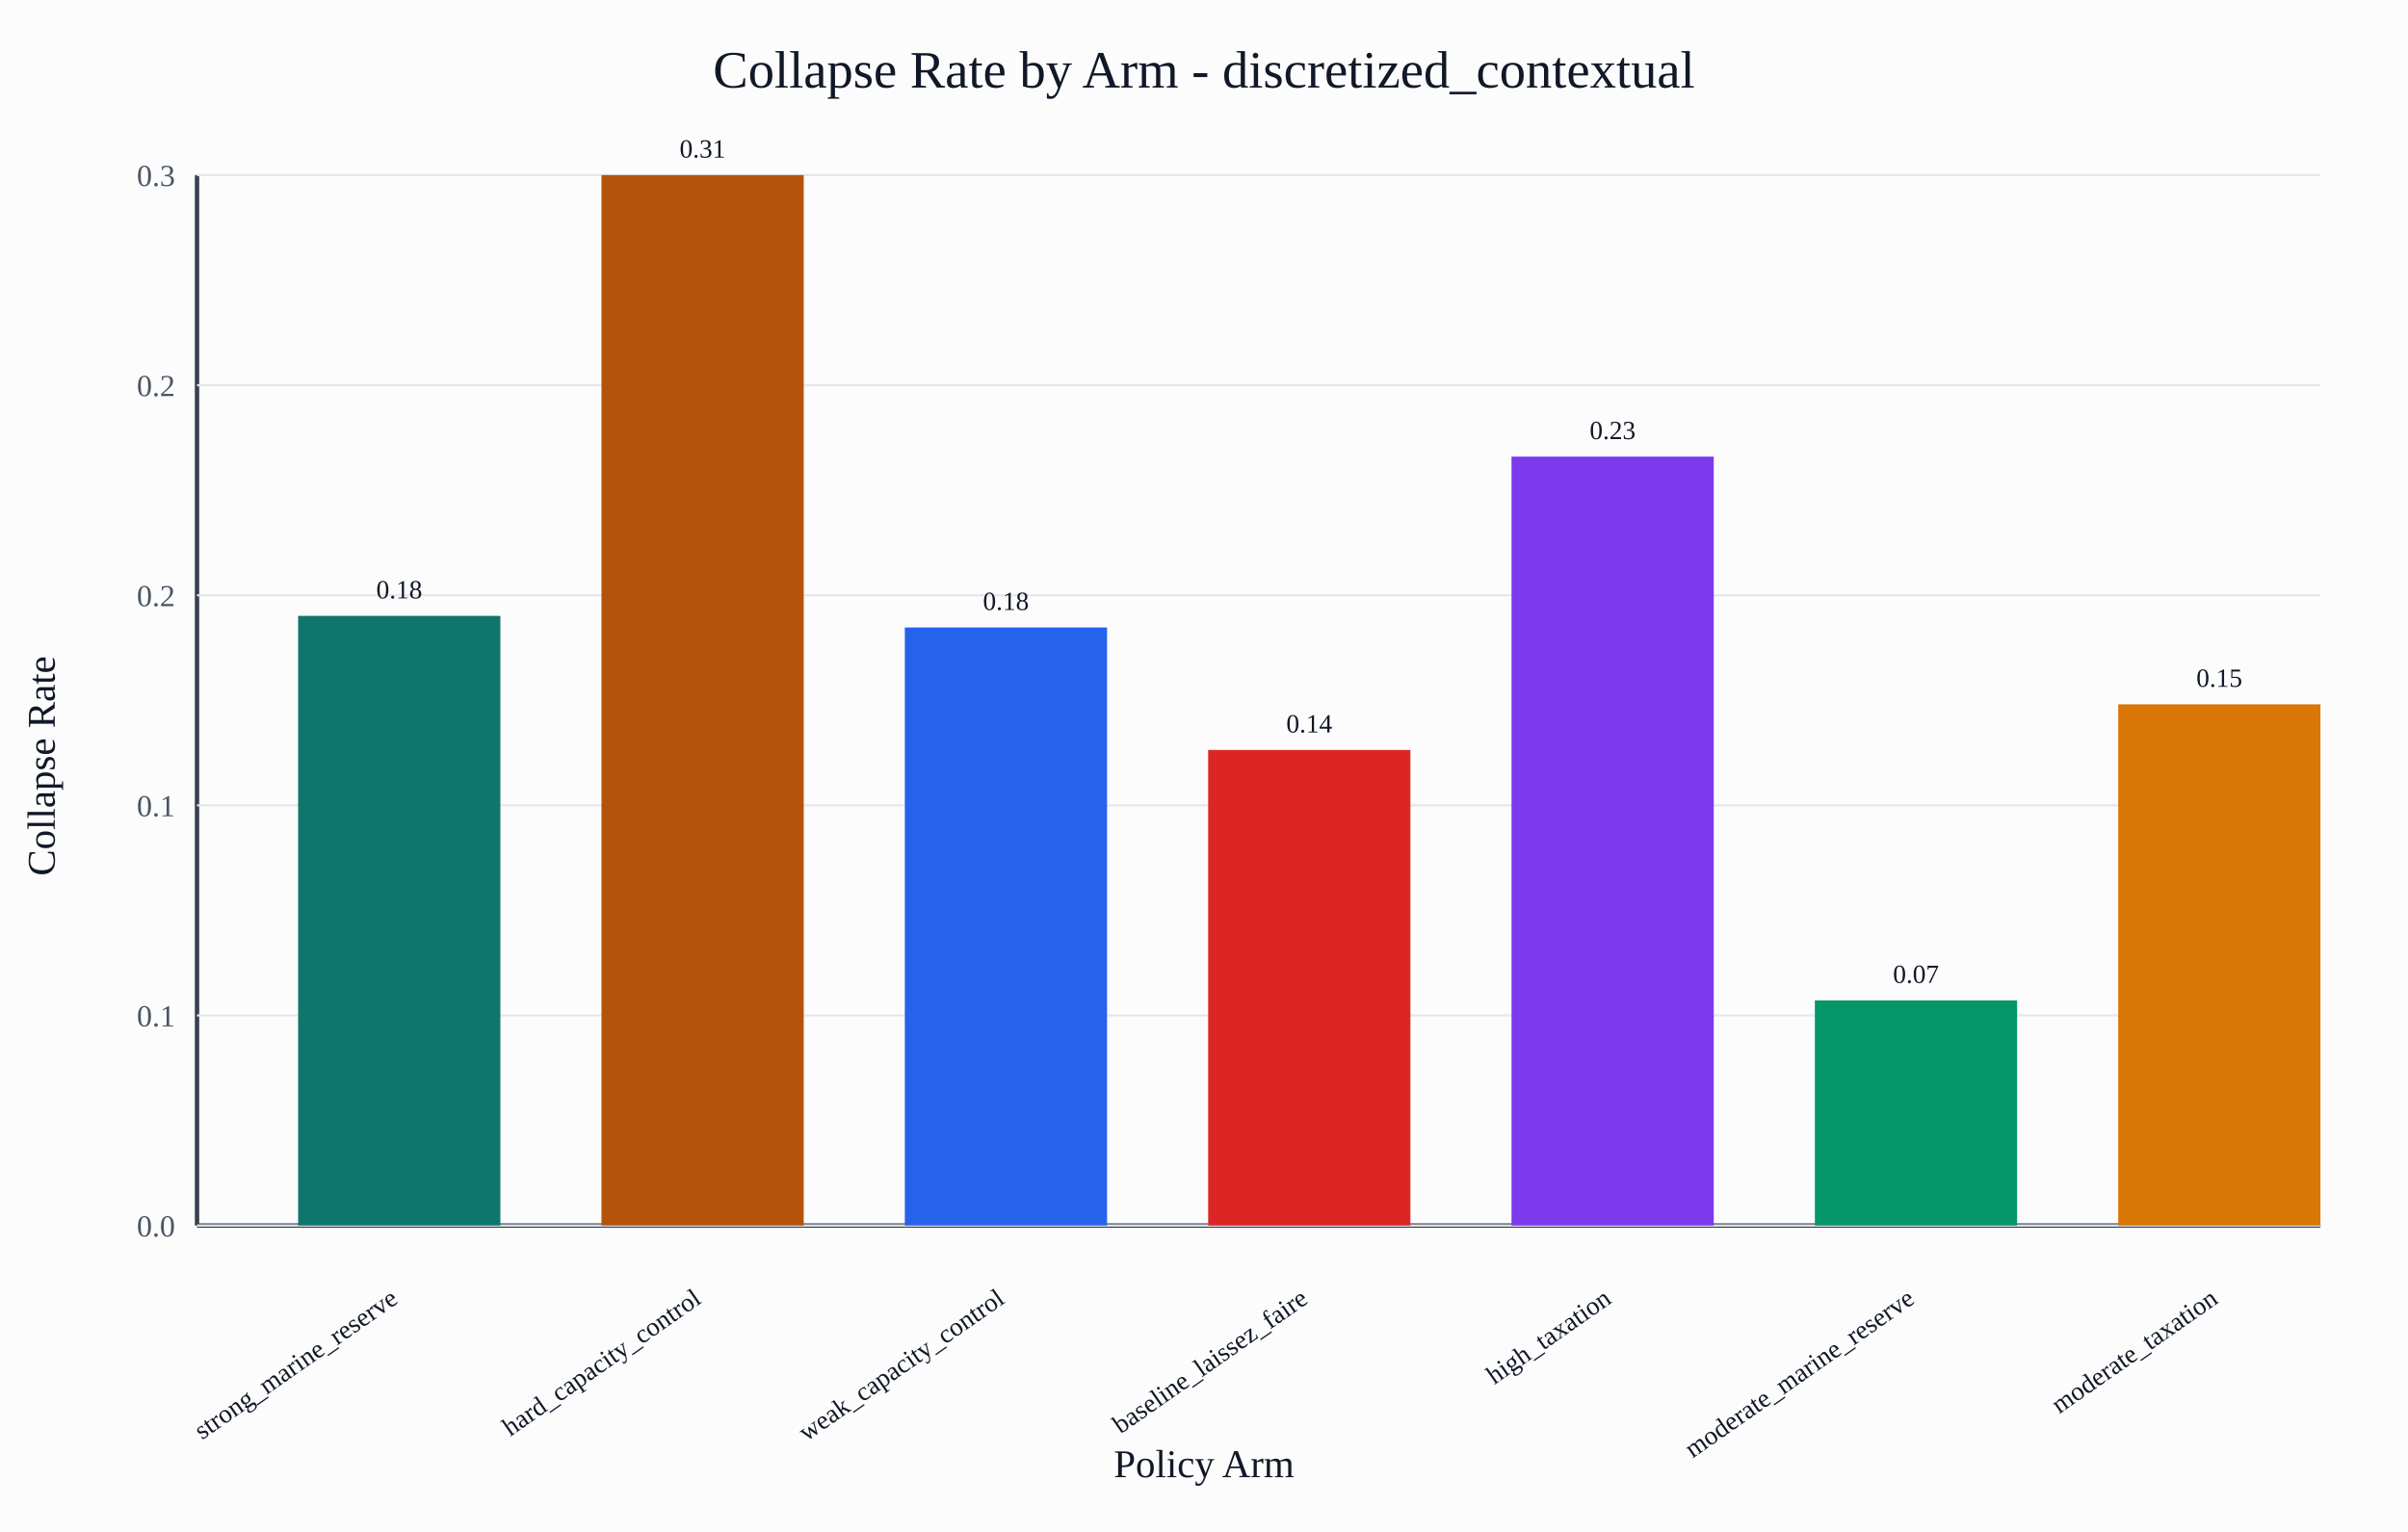
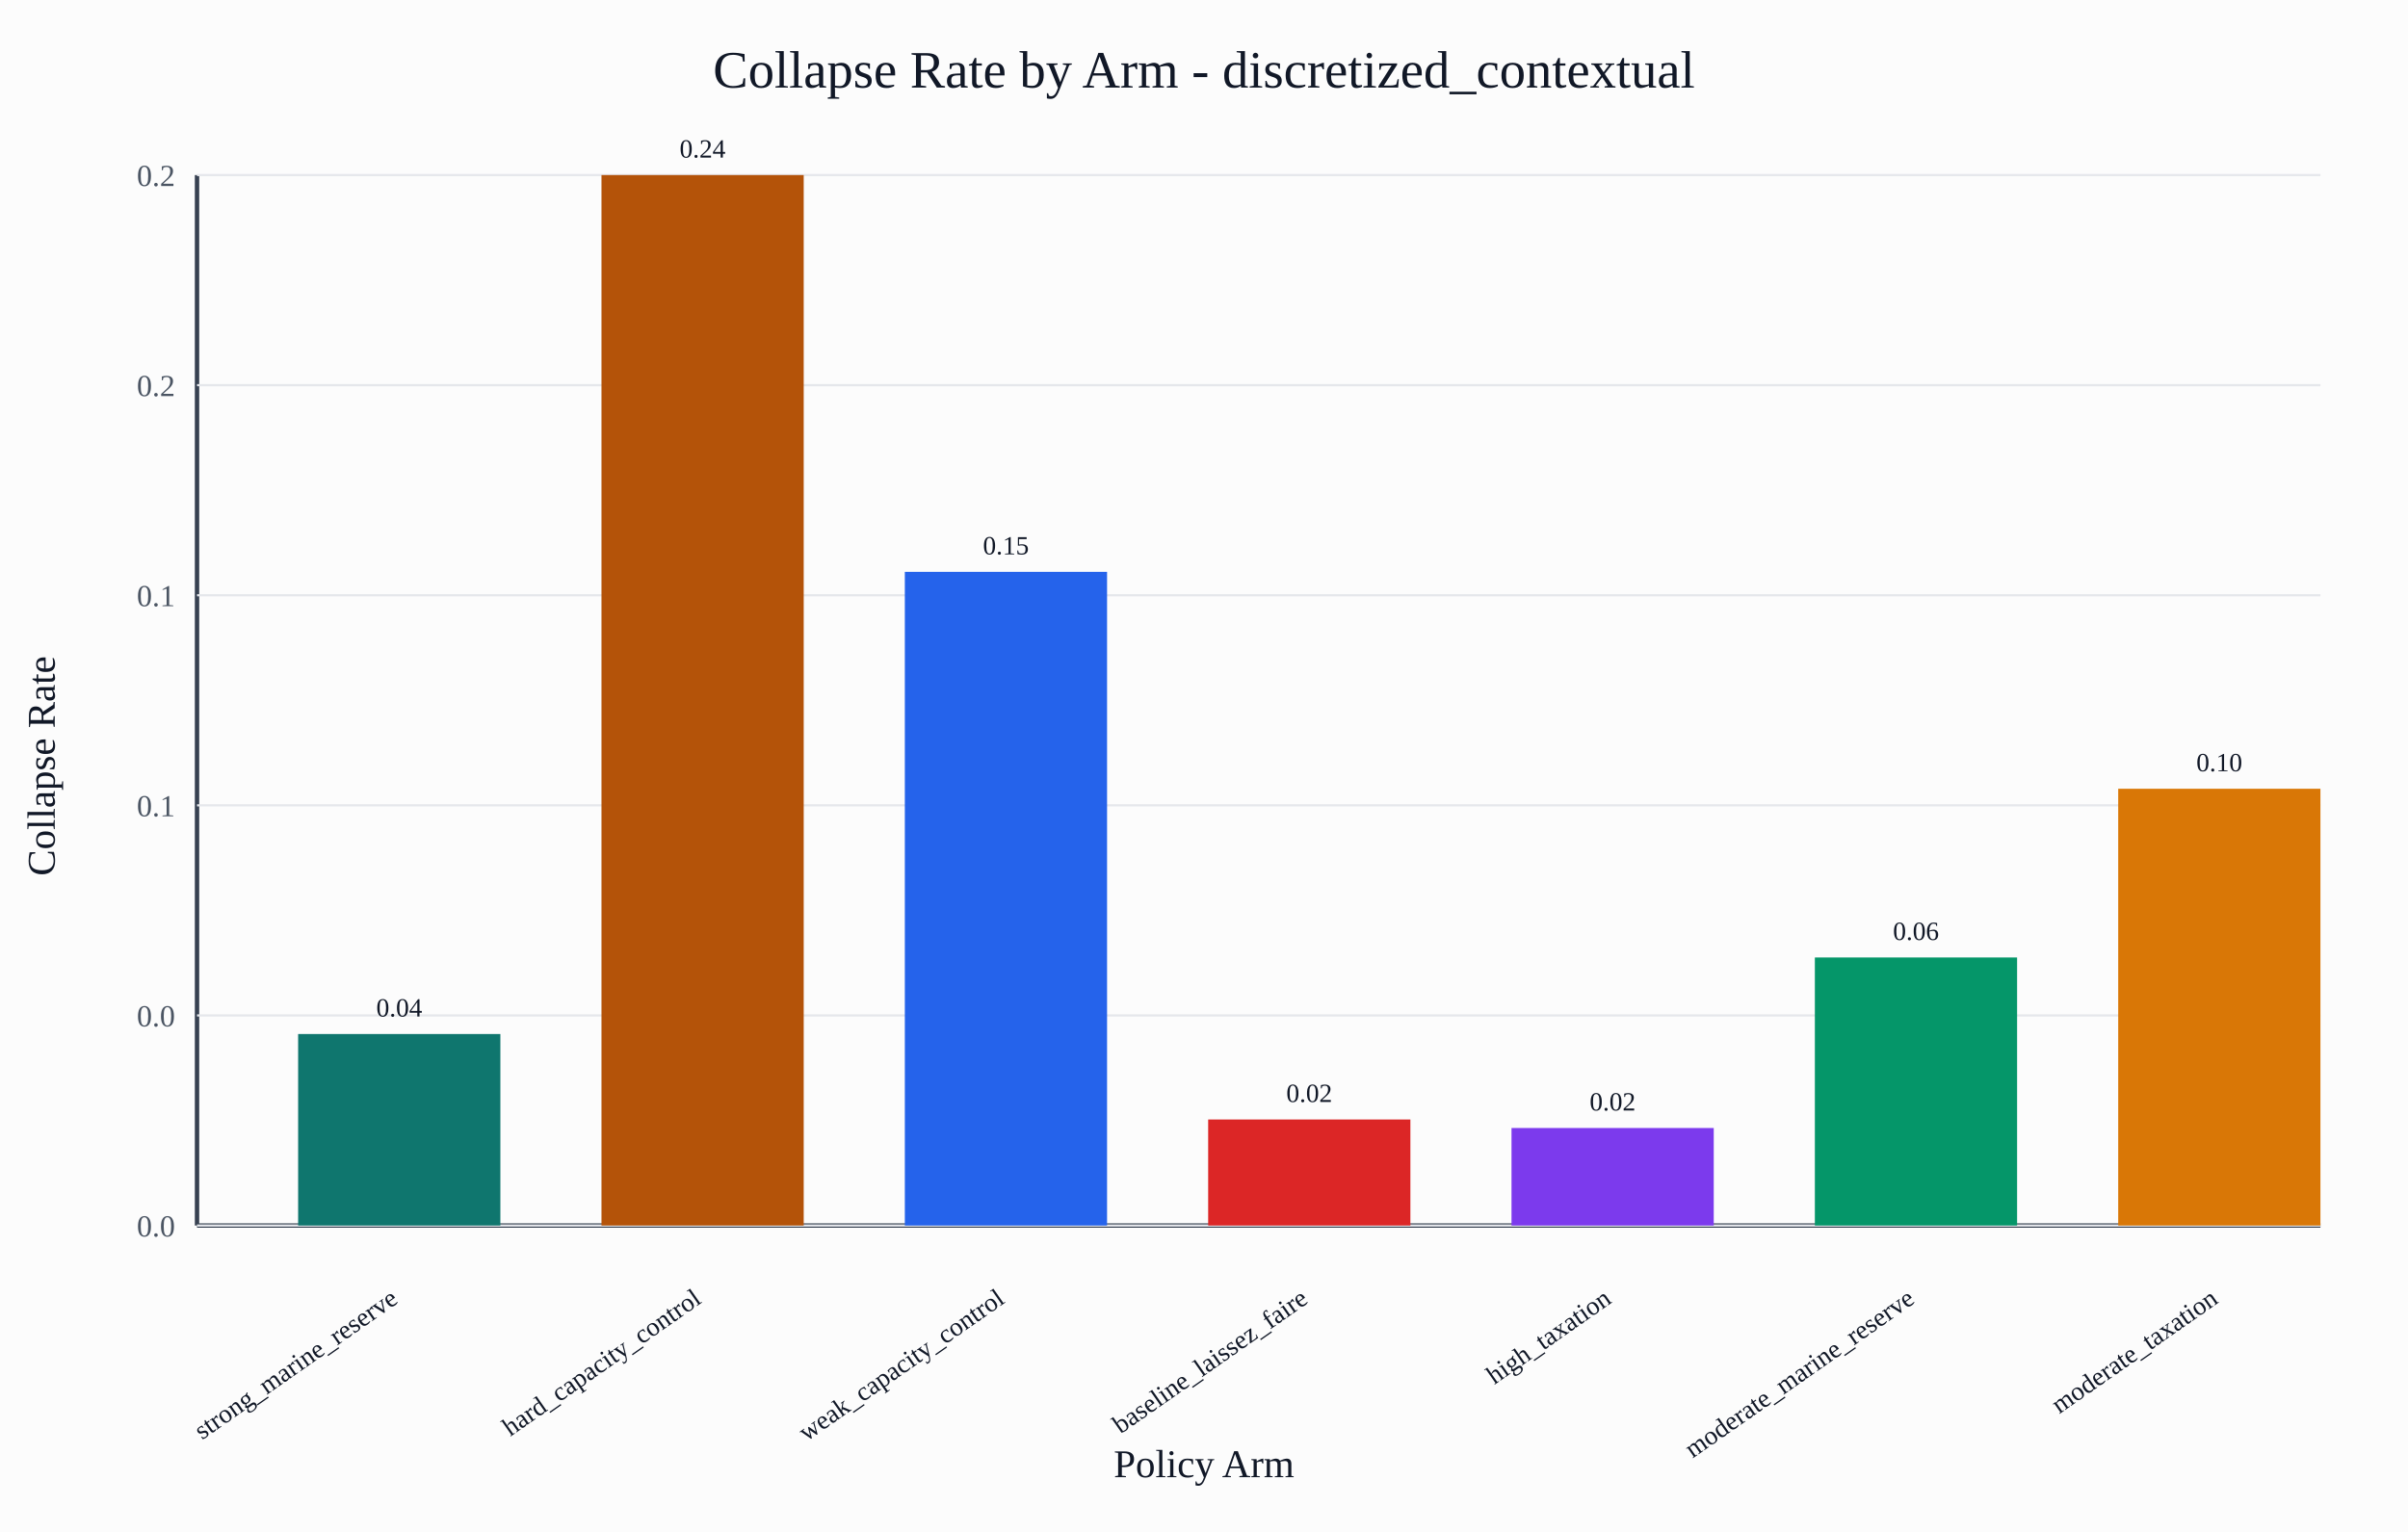
<svg xmlns="http://www.w3.org/2000/svg" width="1100" height="700">
  <rect width="100%" height="100%" fill="#fcfcfc" />
  <text x="550.0" y="40" text-anchor="middle" font-size="24" fill="#111827">Collapse Rate by Arm - discretized_contextual</text>
  <line x1="90" y1="80" x2="90" y2="560" stroke="#374151" stroke-width="2" />
  <line x1="90" y1="560.0" x2="1060" y2="560.0" stroke="#374151" stroke-width="2" />
  <text x="550.0" y="675" text-anchor="middle" font-size="18" fill="#111827">Policy Arm</text>
  <text x="25" y="350.0" text-anchor="middle" font-size="18" transform="rotate(-90 25 350.0)" fill="#111827">Collapse Rate</text>
  <line x1="90" y1="80.0" x2="1060" y2="80.0" stroke="#e5e7eb" stroke-width="1" />
-   <text x="80" y="85.0" text-anchor="end" font-size="14" fill="#4b5563">0.3</text>
+   <text x="80" y="85.0" text-anchor="end" font-size="14" fill="#4b5563">0.2</text>
  <line x1="90" y1="176.0" x2="1060" y2="176.0" stroke="#e5e7eb" stroke-width="1" />
  <text x="80" y="181.0" text-anchor="end" font-size="14" fill="#4b5563">0.2</text>
  <line x1="90" y1="272.0" x2="1060" y2="272.0" stroke="#e5e7eb" stroke-width="1" />
-   <text x="80" y="277.0" text-anchor="end" font-size="14" fill="#4b5563">0.2</text>
+   <text x="80" y="277.0" text-anchor="end" font-size="14" fill="#4b5563">0.1</text>
  <line x1="90" y1="368.0" x2="1060" y2="368.0" stroke="#e5e7eb" stroke-width="1" />
  <text x="80" y="373.0" text-anchor="end" font-size="14" fill="#4b5563">0.1</text>
  <line x1="90" y1="464.0" x2="1060" y2="464.0" stroke="#e5e7eb" stroke-width="1" />
-   <text x="80" y="469.0" text-anchor="end" font-size="14" fill="#4b5563">0.1</text>
+   <text x="80" y="469.0" text-anchor="end" font-size="14" fill="#4b5563">0.0</text>
  <line x1="90" y1="560.0" x2="1060" y2="560.0" stroke="#e5e7eb" stroke-width="1" />
  <text x="80" y="565.0" text-anchor="end" font-size="14" fill="#4b5563">0.0</text>
-   <rect x="136.19" y="281.429" width="92.381" height="278.571" fill="#0f766e" />
-   <text x="182.381" y="273.429" text-anchor="middle" font-size="12" fill="#111827">0.18</text>
+   <rect x="136.19" y="472.493" width="92.381" height="87.507" fill="#0f766e" />
+   <text x="182.381" y="464.493" text-anchor="middle" font-size="12" fill="#111827">0.04</text>
  <text x="182.381" y="595" text-anchor="end" font-size="12" fill="#111827" transform="rotate(-35 182.381 595)">strong_marine_reserve</text>
  <rect x="274.762" y="80.0" width="92.381" height="480.0" fill="#b45309" />
-   <text x="320.952" y="72.0" text-anchor="middle" font-size="12" fill="#111827">0.31</text>
+   <text x="320.952" y="72.0" text-anchor="middle" font-size="12" fill="#111827">0.24</text>
  <text x="320.952" y="595" text-anchor="end" font-size="12" fill="#111827" transform="rotate(-35 320.9524 595)">hard_capacity_control</text>
-   <rect x="413.333" y="286.715" width="92.381" height="273.285" fill="#2563eb" />
-   <text x="459.524" y="278.715" text-anchor="middle" font-size="12" fill="#111827">0.18</text>
+   <rect x="413.333" y="261.31" width="92.381" height="298.69" fill="#2563eb" />
+   <text x="459.524" y="253.31" text-anchor="middle" font-size="12" fill="#111827">0.15</text>
  <text x="459.524" y="595" text-anchor="end" font-size="12" fill="#111827" transform="rotate(-35 459.5238 595)">weak_capacity_control</text>
-   <rect x="551.905" y="342.687" width="92.381" height="217.313" fill="#dc2626" />
-   <text x="598.095" y="334.687" text-anchor="middle" font-size="12" fill="#111827">0.14</text>
+   <rect x="551.905" y="511.544" width="92.381" height="48.456" fill="#dc2626" />
+   <text x="598.095" y="503.544" text-anchor="middle" font-size="12" fill="#111827">0.02</text>
  <text x="598.095" y="595" text-anchor="end" font-size="12" fill="#111827" transform="rotate(-35 598.0952 595)">baseline_laissez_faire</text>
-   <rect x="690.476" y="208.649" width="92.381" height="351.351" fill="#7c3aed" />
-   <text x="736.667" y="200.649" text-anchor="middle" font-size="12" fill="#111827">0.23</text>
+   <rect x="690.476" y="515.437" width="92.381" height="44.563" fill="#7c3aed" />
+   <text x="736.667" y="507.437" text-anchor="middle" font-size="12" fill="#111827">0.02</text>
  <text x="736.667" y="595" text-anchor="end" font-size="12" fill="#111827" transform="rotate(-35 736.6667 595)">high_taxation</text>
-   <rect x="829.048" y="457.143" width="92.381" height="102.857" fill="#059669" />
-   <text x="875.238" y="449.143" text-anchor="middle" font-size="12" fill="#111827">0.07</text>
+   <rect x="829.048" y="437.517" width="92.381" height="122.483" fill="#059669" />
+   <text x="875.238" y="429.517" text-anchor="middle" font-size="12" fill="#111827">0.06</text>
  <text x="875.238" y="595" text-anchor="end" font-size="12" fill="#111827" transform="rotate(-35 875.2381 595)">moderate_marine_reserve</text>
-   <rect x="967.619" y="321.832" width="92.381" height="238.168" fill="#d97706" />
-   <text x="1013.81" y="313.832" text-anchor="middle" font-size="12" fill="#111827">0.15</text>
+   <rect x="967.619" y="360.421" width="92.381" height="199.579" fill="#d97706" />
+   <text x="1013.81" y="352.421" text-anchor="middle" font-size="12" fill="#111827">0.10</text>
  <text x="1013.81" y="595" text-anchor="end" font-size="12" fill="#111827" transform="rotate(-35 1013.81 595)">moderate_taxation</text>
</svg>
